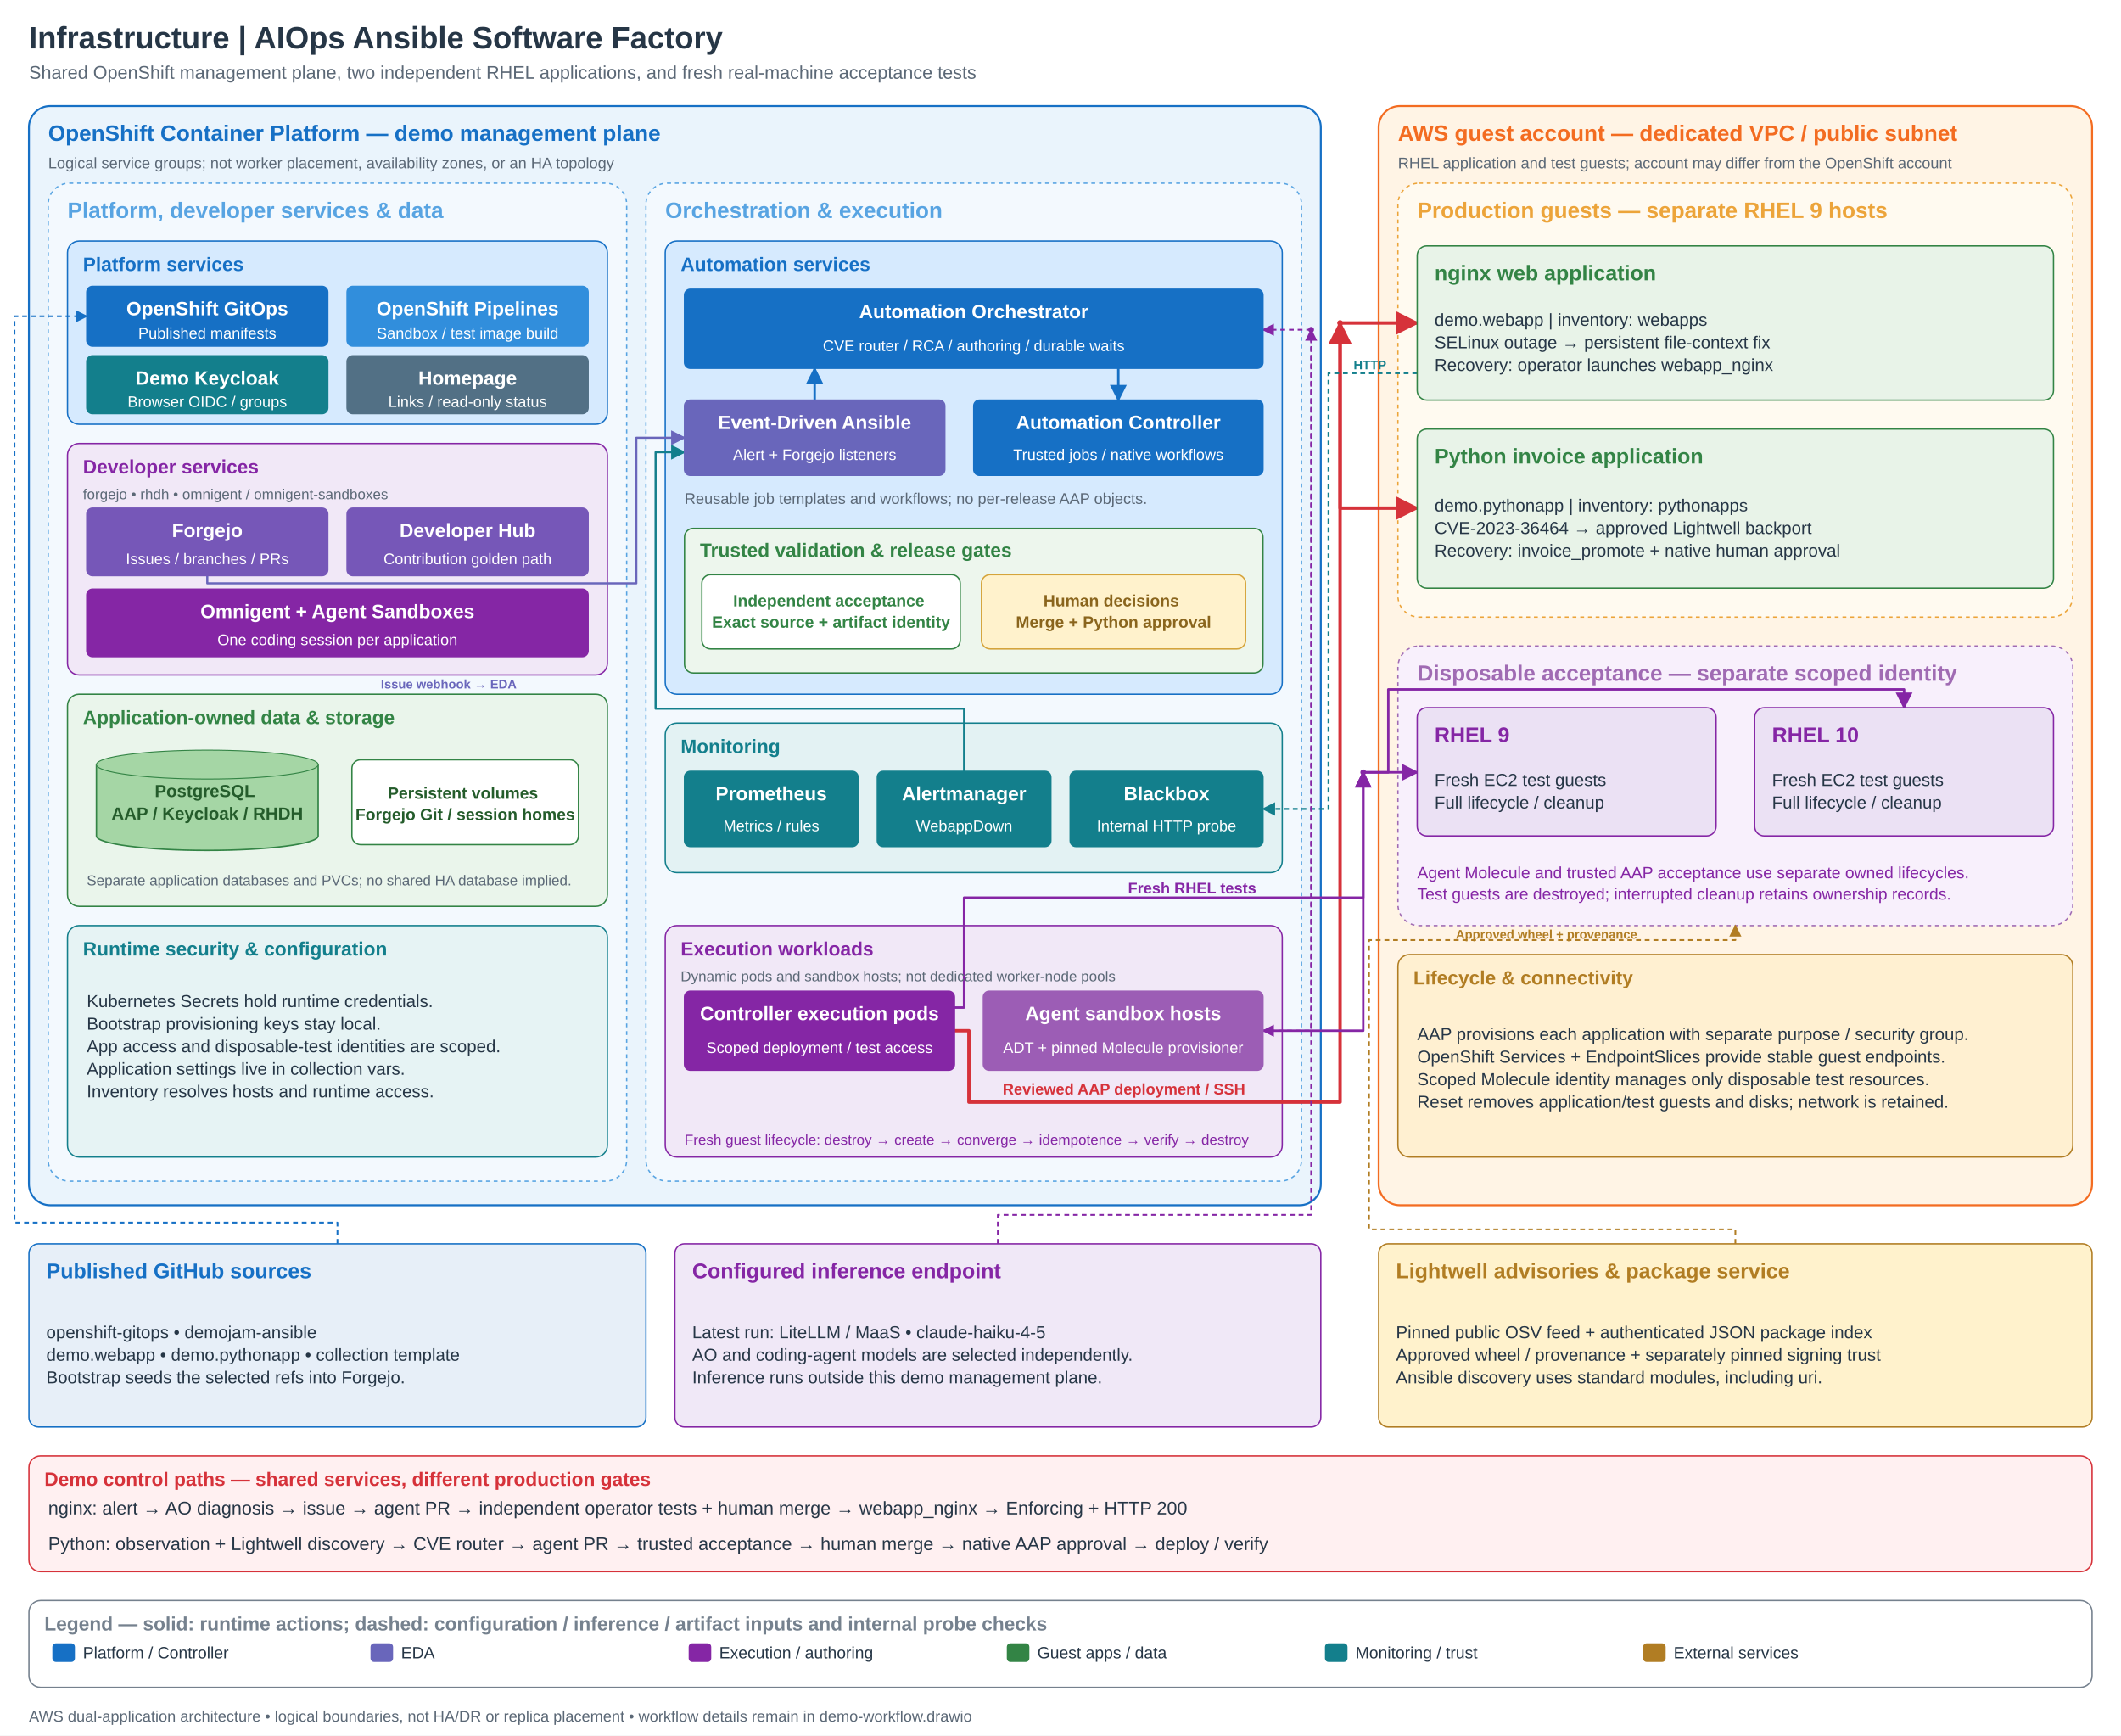
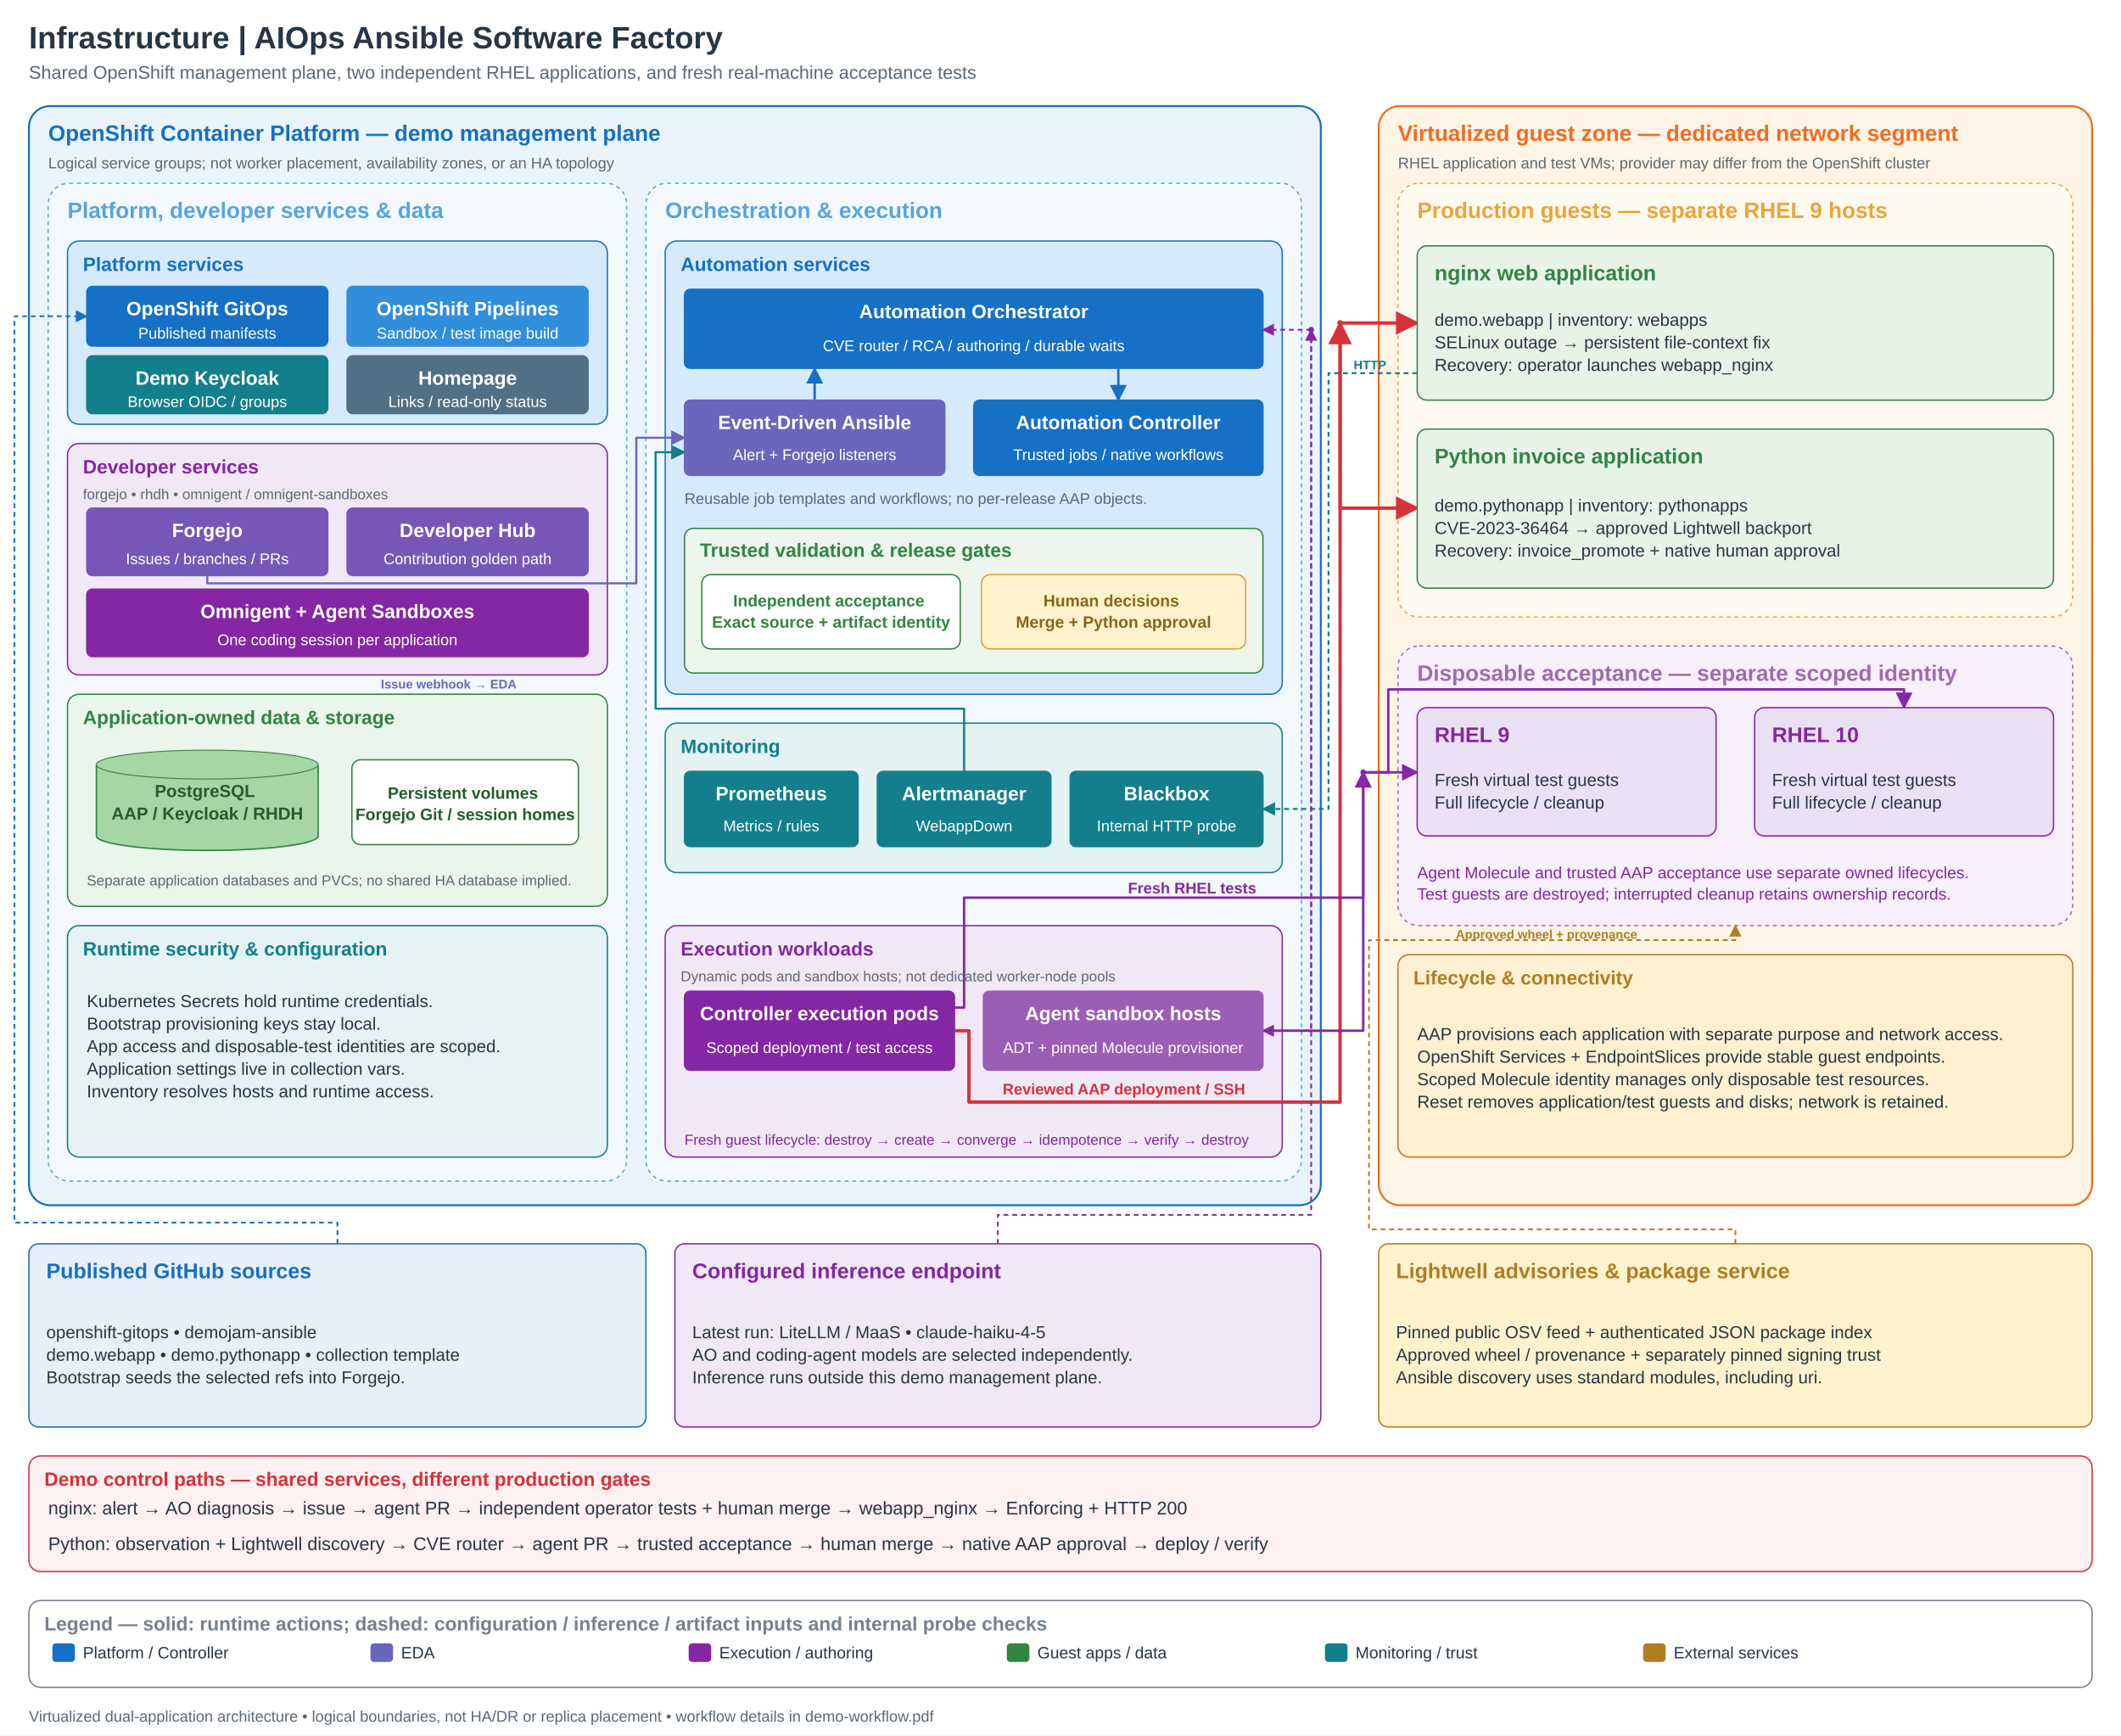
<svg xmlns="http://www.w3.org/2000/svg" aria-labelledby="svg-title svg-description" viewBox="0 0 2200 1800" width="2200" height="1800" role="img">
  <rect width="2200" height="1800" fill="white" />
  <defs>
    <marker id="arrow-B17D23" viewBox="0 0 10 10" refX="9" refY="5" markerWidth="7" markerHeight="7" orient="auto-start-reverse">
      <path d="M 0 0 L 10 5 L 0 10 z" fill="#B17D23" />
    </marker>
    <marker id="arrow-6966BB" viewBox="0 0 10 10" refX="9" refY="5" markerWidth="7" markerHeight="7" orient="auto-start-reverse">
      <path d="M 0 0 L 10 5 L 0 10 z" fill="#6966BB" />
    </marker>
    <marker id="arrow-8526A5" viewBox="0 0 10 10" refX="9" refY="5" markerWidth="7" markerHeight="7" orient="auto-start-reverse">
      <path d="M 0 0 L 10 5 L 0 10 z" fill="#8526A5" />
    </marker>
    <marker id="arrow-137F8C" viewBox="0 0 10 10" refX="9" refY="5" markerWidth="7" markerHeight="7" orient="auto-start-reverse">
      <path d="M 0 0 L 10 5 L 0 10 z" fill="#137F8C" />
    </marker>
    <marker id="arrow-1670C5" viewBox="0 0 10 10" refX="9" refY="5" markerWidth="7" markerHeight="7" orient="auto-start-reverse">
      <path d="M 0 0 L 10 5 L 0 10 z" fill="#1670C5" />
    </marker>
    <marker id="arrow-D6323A" viewBox="0 0 10 10" refX="9" refY="5" markerWidth="7" markerHeight="7" orient="auto-start-reverse">
      <path d="M 0 0 L 10 5 L 0 10 z" fill="#D6323A" />
    </marker>
  </defs>
  <rect x="30" y="110" width="1340" height="1140" rx="22" fill="#EAF4FC" stroke="#1670C5" stroke-width="2" />
  <rect x="1430" y="110" width="740" height="1140" rx="22" fill="#FFF4E5" stroke="#F36C21" stroke-width="2" />
  <rect x="50" y="190" width="600" height="1035" rx="22" fill="#F3F9FE" stroke="#58A4E2" stroke-width="1.4" stroke-dasharray="4 4" />
  <rect x="670" y="190" width="680" height="1035" rx="22" fill="#F3F9FE" stroke="#58A4E2" stroke-width="1.4" stroke-dasharray="4 4" />
  <rect x="70" y="250" width="560" height="190" rx="12" fill="#D6EAFE" stroke="#1670C5" stroke-width="1.4" />
  <rect x="70" y="460" width="560" height="240" rx="12" fill="#F1E8F7" stroke="#8526A5" stroke-width="1.4" />
  <rect x="70" y="720" width="560" height="220" rx="12" fill="#EAF5EB" stroke="#338445" stroke-width="1.4" />
  <rect x="70" y="960" width="560" height="240" rx="12" fill="#E6F3F4" stroke="#137F8C" stroke-width="1.4" />
  <rect x="690" y="250" width="640" height="470" rx="12" fill="#D6EAFE" stroke="#1670C5" stroke-width="1.4" />
  <rect x="690" y="750" width="640" height="155" rx="12" fill="#E3F2F3" stroke="#137F8C" stroke-width="1.4" />
  <rect x="690" y="960" width="640" height="240" rx="12" fill="#F1E8F7" stroke="#8526A5" stroke-width="1.4" />
  <rect x="1450" y="190" width="700" height="450" rx="22" fill="#FFFAF0" stroke="#ECA43A" stroke-width="1.4" stroke-dasharray="4 4" />
  <rect x="1450" y="670" width="700" height="290" rx="22" fill="#F8F0FC" stroke="#A06BB3" stroke-width="1.4" stroke-dasharray="4 4" />
  <rect x="1450" y="990" width="700" height="210" rx="12" fill="#FFF0D1" stroke="#B17D23" stroke-width="1.4" />
  <rect x="30" y="1510" width="2140" height="120" rx="12" fill="#FFF0F1" stroke="#D6323A" stroke-width="1.4" />
  <rect x="30" y="1660" width="2140" height="90" rx="12" fill="#FFFFFF" stroke="#75818E" stroke-width="1.4" />
  <polyline points="845,415 845,382" fill="none" stroke="#1670C5" stroke-width="2.5" stroke-linejoin="round" marker-end="url(#arrow-1670C5)" />
  <polyline points="1160,382 1160,415" fill="none" stroke="#1670C5" stroke-width="2.5" stroke-linejoin="round" marker-end="url(#arrow-1670C5)" />
  <polyline points="215,597 215,605 660,605 660,454 710,454" fill="none" stroke="#6966BB" stroke-width="2.2" stroke-linejoin="round" marker-end="url(#arrow-6966BB)" />
  <polyline points="1000,800 1000,735 680,735 680,469 710,469" fill="none" stroke="#137F8C" stroke-width="2.2" stroke-linejoin="round" marker-end="url(#arrow-137F8C)" />
  <polyline points="990,1069 1005,1069 1005,1143 1390,1143 1390,335" fill="none" stroke="#D6323A" stroke-width="3.5" stroke-linejoin="round" marker-end="url(#arrow-D6323A)" />
  <polyline points="1390,335 1470,335" fill="none" stroke="#D6323A" stroke-width="3.5" stroke-linejoin="round" marker-end="url(#arrow-D6323A)" />
  <polyline points="1390,335 1390,527 1470,527" fill="none" stroke="#D6323A" stroke-width="3.5" stroke-linejoin="round" marker-end="url(#arrow-D6323A)" />
  <polyline points="1470,387 1378,387 1378,839 1310,839" fill="none" stroke="#137F8C" stroke-width="2" stroke-linejoin="round" marker-end="url(#arrow-137F8C)" stroke-dasharray="5 4" />
  <polyline points="1310,1069 1414,1069 1414,801" fill="none" stroke="#8526A5" stroke-width="2.5" stroke-linejoin="round" marker-end="url(#arrow-8526A5)" />
  <polyline points="990,1045 1000,1045 1000,931 1414,931 1414,801" fill="none" stroke="#8526A5" stroke-width="2.5" stroke-linejoin="round" marker-end="url(#arrow-8526A5)" />
  <polyline points="1414,801 1470,801" fill="none" stroke="#8526A5" stroke-width="2.5" stroke-linejoin="round" marker-end="url(#arrow-8526A5)" />
  <polyline points="1414,801 1440,801 1440,715 1975,715 1975,734" fill="none" stroke="#8526A5" stroke-width="2.5" stroke-linejoin="round" marker-end="url(#arrow-8526A5)" />
  <polyline points="350,1290 350,1268 15,1268 15,328 90,328" fill="none" stroke="#1670C5" stroke-width="1.8" stroke-linejoin="round" marker-end="url(#arrow-1670C5)" stroke-dasharray="5 4" />
  <polyline points="1035,1290 1035,1260 1360,1260 1360,342" fill="none" stroke="#8526A5" stroke-width="1.8" stroke-linejoin="round" marker-end="url(#arrow-8526A5)" stroke-dasharray="5 4" />
  <polyline points="1360,342 1310,342" fill="none" stroke="#8526A5" stroke-width="1.8" stroke-linejoin="round" marker-end="url(#arrow-8526A5)" stroke-dasharray="5 4" />
  <polyline points="1360,342 1360,1069 1310,1069" fill="none" stroke="#8526A5" stroke-width="1.8" stroke-linejoin="round" marker-end="url(#arrow-8526A5)" stroke-dasharray="5 4" />
  <polyline points="1800,1290 1800,1275 1420,1275 1420,975 1800,975 1800,960" fill="none" stroke="#B17D23" stroke-width="1.8" stroke-linejoin="round" marker-end="url(#arrow-B17D23)" stroke-dasharray="5 4" />
  <text font-family="Arial, Liberation Sans, DejaVu Sans, sans-serif" font-size="32" font-weight="700" text-anchor="start" x="30" y="50.2" fill="#263646">
    <tspan x="30" dy="0">Infrastructure | AIOps Ansible Software Factory</tspan>
  </text>
  <text font-family="Arial, Liberation Sans, DejaVu Sans, sans-serif" font-size="19" font-weight="400" text-anchor="start" x="30" y="81.65" fill="#5B6876">
    <tspan x="30" dy="0">Shared OpenShift management plane, two independent RHEL applications, and fresh real-machine acceptance tests</tspan>
  </text>
  <text font-family="Arial, Liberation Sans, DejaVu Sans, sans-serif" font-size="23" font-weight="700" text-anchor="start" x="50" y="146.05" fill="#1670C5">
    <tspan x="50" dy="0">OpenShift Container Platform — demo management plane</tspan>
  </text>
  <text font-family="Arial, Liberation Sans, DejaVu Sans, sans-serif" font-size="16" font-weight="400" text-anchor="start" x="50" y="174.6" fill="#5B6876">
    <tspan x="50" dy="0">Logical service groups; not worker placement, availability zones, or an HA topology</tspan>
  </text>
  <text font-family="Arial, Liberation Sans, DejaVu Sans, sans-serif" font-size="23" font-weight="700" text-anchor="start" x="1450" y="146.05" fill="#F36C21">
-     <tspan x="1450" dy="0">AWS guest account — dedicated VPC / public subnet</tspan>
+     <tspan x="1450" dy="0">Virtualized guest zone — dedicated network segment</tspan>
  </text>
  <text font-family="Arial, Liberation Sans, DejaVu Sans, sans-serif" font-size="16" font-weight="400" text-anchor="start" x="1450" y="174.6" fill="#5B6876">
-     <tspan x="1450" dy="0">RHEL application and test guests; account may differ from the OpenShift account</tspan>
+     <tspan x="1450" dy="0">RHEL application and test VMs; provider may differ from the OpenShift cluster</tspan>
  </text>
  <text font-family="Arial, Liberation Sans, DejaVu Sans, sans-serif" font-size="23" font-weight="700" text-anchor="start" x="70" y="226.05" fill="#58A4E2">
    <tspan x="70" dy="0">Platform, developer services &amp; data</tspan>
  </text>
  <text font-family="Arial, Liberation Sans, DejaVu Sans, sans-serif" font-size="23" font-weight="700" text-anchor="start" x="690" y="226.05" fill="#58A4E2">
    <tspan x="690" dy="0">Orchestration &amp; execution</tspan>
  </text>
  <text font-family="Arial, Liberation Sans, DejaVu Sans, sans-serif" font-size="20" font-weight="700" text-anchor="start" x="86" y="281.0" fill="#1670C5">
    <tspan x="86" dy="0">Platform services</tspan>
  </text>
  <rect x="90" y="297" width="250" height="62" rx="6" fill="#1670C5" stroke="#1670C5" stroke-width="1.4" />
  <text font-family="Arial, Liberation Sans, DejaVu Sans, sans-serif" font-size="20" font-weight="700" text-anchor="middle" x="215.0" y="327.0" fill="#FFFFFF">
    <tspan x="215.0" dy="0">OpenShift GitOps</tspan>
  </text>
  <text font-family="Arial, Liberation Sans, DejaVu Sans, sans-serif" font-size="16" font-weight="400" text-anchor="middle" x="215.0" y="351.1" fill="#FFFFFF">
    <tspan x="215.0" dy="0">Published manifests</tspan>
  </text>
  <rect x="360" y="297" width="250" height="62" rx="6" fill="#318EDC" stroke="#318EDC" stroke-width="1.4" />
  <text font-family="Arial, Liberation Sans, DejaVu Sans, sans-serif" font-size="20" font-weight="700" text-anchor="middle" x="485.0" y="327.0" fill="#FFFFFF">
    <tspan x="485.0" dy="0">OpenShift Pipelines</tspan>
  </text>
  <text font-family="Arial, Liberation Sans, DejaVu Sans, sans-serif" font-size="16" font-weight="400" text-anchor="middle" x="485.0" y="351.1" fill="#FFFFFF">
    <tspan x="485.0" dy="0">Sandbox / test image build</tspan>
  </text>
  <rect x="90" y="369" width="250" height="60" rx="6" fill="#137F8C" stroke="#137F8C" stroke-width="1.4" />
  <text font-family="Arial, Liberation Sans, DejaVu Sans, sans-serif" font-size="20" font-weight="700" text-anchor="middle" x="215.0" y="399.0" fill="#FFFFFF">
    <tspan x="215.0" dy="0">Demo Keycloak</tspan>
  </text>
  <text font-family="Arial, Liberation Sans, DejaVu Sans, sans-serif" font-size="16" font-weight="400" text-anchor="middle" x="215.0" y="422.1" fill="#FFFFFF">
    <tspan x="215.0" dy="0">Browser OIDC / groups</tspan>
  </text>
  <rect x="360" y="369" width="250" height="60" rx="6" fill="#527085" stroke="#527085" stroke-width="1.4" />
  <text font-family="Arial, Liberation Sans, DejaVu Sans, sans-serif" font-size="20" font-weight="700" text-anchor="middle" x="485.0" y="399.0" fill="#FFFFFF">
    <tspan x="485.0" dy="0">Homepage</tspan>
  </text>
  <text font-family="Arial, Liberation Sans, DejaVu Sans, sans-serif" font-size="16" font-weight="400" text-anchor="middle" x="485.0" y="422.1" fill="#FFFFFF">
    <tspan x="485.0" dy="0">Links / read-only status</tspan>
  </text>
  <text font-family="Arial, Liberation Sans, DejaVu Sans, sans-serif" font-size="20" font-weight="700" text-anchor="start" x="86" y="491.0" fill="#8526A5">
    <tspan x="86" dy="0">Developer services</tspan>
  </text>
  <text font-family="Arial, Liberation Sans, DejaVu Sans, sans-serif" font-size="15" font-weight="400" text-anchor="start" x="86" y="517.75" fill="#5B6876">
    <tspan x="86" dy="0">forgejo • rhdh • omnigent / omnigent-sandboxes</tspan>
  </text>
  <rect x="90" y="527" width="250" height="70" rx="6" fill="#7657B8" stroke="#7657B8" stroke-width="1.4" />
  <text font-family="Arial, Liberation Sans, DejaVu Sans, sans-serif" font-size="20" font-weight="700" text-anchor="middle" x="215.0" y="557.0" fill="#FFFFFF">
    <tspan x="215.0" dy="0">Forgejo</tspan>
  </text>
  <text font-family="Arial, Liberation Sans, DejaVu Sans, sans-serif" font-size="16" font-weight="400" text-anchor="middle" x="215.0" y="585.1" fill="#FFFFFF">
    <tspan x="215.0" dy="0">Issues / branches / PRs</tspan>
  </text>
  <rect x="360" y="527" width="250" height="70" rx="6" fill="#7657B8" stroke="#7657B8" stroke-width="1.4" />
  <text font-family="Arial, Liberation Sans, DejaVu Sans, sans-serif" font-size="20" font-weight="700" text-anchor="middle" x="485.0" y="557.0" fill="#FFFFFF">
    <tspan x="485.0" dy="0">Developer Hub</tspan>
  </text>
  <text font-family="Arial, Liberation Sans, DejaVu Sans, sans-serif" font-size="16" font-weight="400" text-anchor="middle" x="485.0" y="585.1" fill="#FFFFFF">
    <tspan x="485.0" dy="0">Contribution golden path</tspan>
  </text>
  <rect x="90" y="611" width="520" height="70" rx="6" fill="#8526A5" stroke="#8526A5" stroke-width="1.4" />
  <text font-family="Arial, Liberation Sans, DejaVu Sans, sans-serif" font-size="20" font-weight="700" text-anchor="middle" x="350.0" y="641.0" fill="#FFFFFF">
    <tspan x="350.0" dy="0">Omnigent + Agent Sandboxes</tspan>
  </text>
  <text font-family="Arial, Liberation Sans, DejaVu Sans, sans-serif" font-size="16" font-weight="400" text-anchor="middle" x="350.0" y="669.1" fill="#FFFFFF">
    <tspan x="350.0" dy="0">One coding session per application</tspan>
  </text>
  <text font-family="Arial, Liberation Sans, DejaVu Sans, sans-serif" font-size="20" font-weight="700" text-anchor="start" x="86" y="751.0" fill="#338445">
    <tspan x="86" dy="0">Application-owned data &amp; storage</tspan>
  </text>
  <path stroke-width="1.5" d="M 100 793 v 74 a 115.0 15 0 0 0 230 0 v -74" fill="#A5D6A5" stroke="#338445" />
  <ellipse cx="215.0" cy="793" rx="115.0" ry="15" fill="#A5D6A5" stroke="#338445" />
  <text font-family="Arial, Liberation Sans, DejaVu Sans, sans-serif" font-size="18" font-weight="700" text-anchor="middle" x="215.0" y="826.6" fill="#245C2B">
    <tspan x="215.0" dy="0">PostgreSQL</tspan>
    <tspan x="215.0" dy="23.4">AAP / Keycloak / RHDH</tspan>
  </text>
  <rect x="365" y="788" width="235" height="88" rx="9" fill="#FFFFFF" stroke="#338445" stroke-width="1.4" />
  <text font-family="Arial, Liberation Sans, DejaVu Sans, sans-serif" font-size="17" font-weight="700" text-anchor="middle" x="482.5" y="828.4" fill="#245C2B">
    <tspan x="482.5" dy="0">Persistent volumes</tspan>
    <tspan x="482.5" dy="22.1">Forgejo Git / session homes</tspan>
  </text>
  <text font-family="Arial, Liberation Sans, DejaVu Sans, sans-serif" font-size="15" font-weight="400" text-anchor="start" x="90" y="918.25" fill="#5B6876">
    <tspan x="90" dy="0">Separate application databases and PVCs; no shared HA database implied.</tspan>
  </text>
  <text font-family="Arial, Liberation Sans, DejaVu Sans, sans-serif" font-size="20" font-weight="700" text-anchor="start" x="86" y="991.0" fill="#137F8C">
    <tspan x="86" dy="0">Runtime security &amp; configuration</tspan>
  </text>
  <text font-family="Arial, Liberation Sans, DejaVu Sans, sans-serif" font-size="18" font-weight="400" text-anchor="start" x="90" y="1044.5" fill="#263646">
    <tspan x="90" dy="0">Kubernetes Secrets hold runtime credentials.</tspan>
    <tspan x="90" dy="23.4">Bootstrap provisioning keys stay local.</tspan>
    <tspan x="90" dy="23.4">App access and disposable-test identities are scoped.</tspan>
    <tspan x="90" dy="23.4">Application settings live in collection vars.</tspan>
    <tspan x="90" dy="23.4">Inventory resolves hosts and runtime access.</tspan>
  </text>
  <text font-family="Arial, Liberation Sans, DejaVu Sans, sans-serif" font-size="20" font-weight="700" text-anchor="start" x="706" y="281.0" fill="#1670C5">
    <tspan x="706" dy="0">Automation services</tspan>
  </text>
  <rect x="710" y="300" width="600" height="82" rx="6" fill="#1670C5" stroke="#1670C5" stroke-width="1.4" />
  <text font-family="Arial, Liberation Sans, DejaVu Sans, sans-serif" font-size="20" font-weight="700" text-anchor="middle" x="1010.0" y="330.0" fill="#FFFFFF">
    <tspan x="1010.0" dy="0">Automation Orchestrator</tspan>
  </text>
  <text font-family="Arial, Liberation Sans, DejaVu Sans, sans-serif" font-size="16" font-weight="400" text-anchor="middle" x="1010.0" y="364.1" fill="#FFFFFF">
    <tspan x="1010.0" dy="0">CVE router / RCA / authoring / durable waits</tspan>
  </text>
  <rect x="710" y="415" width="270" height="78" rx="6" fill="#6966BB" stroke="#6966BB" stroke-width="1.4" />
  <text font-family="Arial, Liberation Sans, DejaVu Sans, sans-serif" font-size="20" font-weight="700" text-anchor="middle" x="845.0" y="445.0" fill="#FFFFFF">
    <tspan x="845.0" dy="0">Event-Driven Ansible</tspan>
  </text>
  <text font-family="Arial, Liberation Sans, DejaVu Sans, sans-serif" font-size="16" font-weight="400" text-anchor="middle" x="845.0" y="477.1" fill="#FFFFFF">
    <tspan x="845.0" dy="0">Alert + Forgejo listeners</tspan>
  </text>
  <rect x="1010" y="415" width="300" height="78" rx="6" fill="#1670C5" stroke="#1670C5" stroke-width="1.4" />
  <text font-family="Arial, Liberation Sans, DejaVu Sans, sans-serif" font-size="20" font-weight="700" text-anchor="middle" x="1160.0" y="445.0" fill="#FFFFFF">
    <tspan x="1160.0" dy="0">Automation Controller</tspan>
  </text>
  <text font-family="Arial, Liberation Sans, DejaVu Sans, sans-serif" font-size="16" font-weight="400" text-anchor="middle" x="1160.0" y="477.1" fill="#FFFFFF">
    <tspan x="1160.0" dy="0">Trusted jobs / native workflows</tspan>
  </text>
  <text font-family="Arial, Liberation Sans, DejaVu Sans, sans-serif" font-size="16" font-weight="400" text-anchor="start" x="710" y="522.6" fill="#5B6876">
    <tspan x="710" dy="0">Reusable job templates and workflows; no per-release AAP objects.</tspan>
  </text>
  <rect x="710" y="548" width="600" height="150" rx="9" fill="#EDF6ED" stroke="#338445" stroke-width="1.4" />
  <text font-family="Arial, Liberation Sans, DejaVu Sans, sans-serif" font-size="20" font-weight="700" text-anchor="start" x="726" y="577.5" fill="#338445">
    <tspan x="726" dy="0">Trusted validation &amp; release gates</tspan>
  </text>
  <rect x="728" y="596" width="268" height="77" rx="9" fill="#FFFFFF" stroke="#338445" stroke-width="1.4" />
  <text font-family="Arial, Liberation Sans, DejaVu Sans, sans-serif" font-size="17" font-weight="700" text-anchor="middle" x="862.0" y="628.9" fill="#338445">
    <tspan x="862.0" dy="0">Independent acceptance</tspan>
    <tspan x="862.0" dy="22.1">Exact source + artifact identity</tspan>
  </text>
  <rect x="1018" y="596" width="274" height="77" rx="9" fill="#FFF2CC" stroke="#D5A43B" stroke-width="1.4" />
  <text font-family="Arial, Liberation Sans, DejaVu Sans, sans-serif" font-size="17" font-weight="700" text-anchor="middle" x="1155.0" y="628.9" fill="#8A651D">
    <tspan x="1155.0" dy="0">Human decisions</tspan>
    <tspan x="1155.0" dy="22.1">Merge + Python approval</tspan>
  </text>
  <text font-family="Arial, Liberation Sans, DejaVu Sans, sans-serif" font-size="20" font-weight="700" text-anchor="start" x="706" y="781.0" fill="#137F8C">
    <tspan x="706" dy="0">Monitoring</tspan>
  </text>
  <rect x="710" y="800" width="180" height="78" rx="6" fill="#137F8C" stroke="#137F8C" stroke-width="1.4" />
  <text font-family="Arial, Liberation Sans, DejaVu Sans, sans-serif" font-size="20" font-weight="700" text-anchor="middle" x="800.0" y="830.0" fill="#FFFFFF">
    <tspan x="800.0" dy="0">Prometheus</tspan>
  </text>
  <text font-family="Arial, Liberation Sans, DejaVu Sans, sans-serif" font-size="16" font-weight="400" text-anchor="middle" x="800.0" y="862.1" fill="#FFFFFF">
    <tspan x="800.0" dy="0">Metrics / rules</tspan>
  </text>
  <rect x="910" y="800" width="180" height="78" rx="6" fill="#137F8C" stroke="#137F8C" stroke-width="1.4" />
  <text font-family="Arial, Liberation Sans, DejaVu Sans, sans-serif" font-size="20" font-weight="700" text-anchor="middle" x="1000.0" y="830.0" fill="#FFFFFF">
    <tspan x="1000.0" dy="0">Alertmanager</tspan>
  </text>
  <text font-family="Arial, Liberation Sans, DejaVu Sans, sans-serif" font-size="16" font-weight="400" text-anchor="middle" x="1000.0" y="862.1" fill="#FFFFFF">
    <tspan x="1000.0" dy="0">WebappDown</tspan>
  </text>
  <rect x="1110" y="800" width="200" height="78" rx="6" fill="#137F8C" stroke="#137F8C" stroke-width="1.4" />
  <text font-family="Arial, Liberation Sans, DejaVu Sans, sans-serif" font-size="20" font-weight="700" text-anchor="middle" x="1210.0" y="830.0" fill="#FFFFFF">
    <tspan x="1210.0" dy="0">Blackbox</tspan>
  </text>
  <text font-family="Arial, Liberation Sans, DejaVu Sans, sans-serif" font-size="16" font-weight="400" text-anchor="middle" x="1210.0" y="862.1" fill="#FFFFFF">
    <tspan x="1210.0" dy="0">Internal HTTP probe</tspan>
  </text>
  <text font-family="Arial, Liberation Sans, DejaVu Sans, sans-serif" font-size="20" font-weight="700" text-anchor="start" x="706" y="991.0" fill="#8526A5">
    <tspan x="706" dy="0">Execution workloads</tspan>
  </text>
  <text font-family="Arial, Liberation Sans, DejaVu Sans, sans-serif" font-size="15" font-weight="400" text-anchor="start" x="706" y="1017.75" fill="#5B6876">
    <tspan x="706" dy="0">Dynamic pods and sandbox hosts; not dedicated worker-node pools</tspan>
  </text>
  <rect x="710" y="1028" width="280" height="82" rx="6" fill="#8526A5" stroke="#8526A5" stroke-width="1.4" />
  <text font-family="Arial, Liberation Sans, DejaVu Sans, sans-serif" font-size="20" font-weight="700" text-anchor="middle" x="850.0" y="1058.0" fill="#FFFFFF">
    <tspan x="850.0" dy="0">Controller execution pods</tspan>
  </text>
  <text font-family="Arial, Liberation Sans, DejaVu Sans, sans-serif" font-size="16" font-weight="400" text-anchor="middle" x="850.0" y="1092.1" fill="#FFFFFF">
    <tspan x="850.0" dy="0">Scoped deployment / test access</tspan>
  </text>
  <rect x="1020" y="1028" width="290" height="82" rx="6" fill="#9C5DB5" stroke="#9C5DB5" stroke-width="1.4" />
  <text font-family="Arial, Liberation Sans, DejaVu Sans, sans-serif" font-size="20" font-weight="700" text-anchor="middle" x="1165.0" y="1058.0" fill="#FFFFFF">
    <tspan x="1165.0" dy="0">Agent sandbox hosts</tspan>
  </text>
  <text font-family="Arial, Liberation Sans, DejaVu Sans, sans-serif" font-size="16" font-weight="400" text-anchor="middle" x="1165.0" y="1092.1" fill="#FFFFFF">
    <tspan x="1165.0" dy="0">ADT + pinned Molecule provisioner</tspan>
  </text>
  <text font-family="Arial, Liberation Sans, DejaVu Sans, sans-serif" font-size="15" font-weight="400" text-anchor="start" x="710" y="1187.25" fill="#8526A5">
    <tspan x="710" dy="0">Fresh guest lifecycle: destroy → create → converge → idempotence → verify → destroy</tspan>
  </text>
  <text font-family="Arial, Liberation Sans, DejaVu Sans, sans-serif" font-size="23" font-weight="700" text-anchor="start" x="1470" y="226.05" fill="#ECA43A">
    <tspan x="1470" dy="0">Production guests — separate RHEL 9 hosts</tspan>
  </text>
  <rect x="1470" y="255" width="660" height="160" rx="10" fill="#E8F3E8" stroke="#338445" stroke-width="1.4" />
  <text font-family="Arial, Liberation Sans, DejaVu Sans, sans-serif" font-size="22" font-weight="700" text-anchor="start" x="1488" y="290.7" fill="#338445">
    <tspan x="1488" dy="0">nginx web application</tspan>
  </text>
  <text font-family="Arial, Liberation Sans, DejaVu Sans, sans-serif" font-size="18" font-weight="400" text-anchor="start" x="1488" y="337.9" fill="#263646">
    <tspan x="1488" dy="0">demo.webapp  |  inventory: webapps</tspan>
    <tspan x="1488" dy="23.4">SELinux outage → persistent file-context fix</tspan>
    <tspan x="1488" dy="23.4">Recovery: operator launches webapp_nginx</tspan>
  </text>
  <rect x="1470" y="445" width="660" height="165" rx="10" fill="#E8F3E8" stroke="#338445" stroke-width="1.4" />
  <text font-family="Arial, Liberation Sans, DejaVu Sans, sans-serif" font-size="22" font-weight="700" text-anchor="start" x="1488" y="480.7" fill="#338445">
    <tspan x="1488" dy="0">Python invoice application</tspan>
  </text>
  <text font-family="Arial, Liberation Sans, DejaVu Sans, sans-serif" font-size="18" font-weight="400" text-anchor="start" x="1488" y="530.4" fill="#263646">
    <tspan x="1488" dy="0">demo.pythonapp  |  inventory: pythonapps</tspan>
    <tspan x="1488" dy="23.4">CVE-2023-36464 → approved Lightwell backport</tspan>
    <tspan x="1488" dy="23.4">Recovery: invoice_promote + native human approval</tspan>
  </text>
  <text font-family="Arial, Liberation Sans, DejaVu Sans, sans-serif" font-size="23" font-weight="700" text-anchor="start" x="1470" y="706.05" fill="#A06BB3">
    <tspan x="1470" dy="0">Disposable acceptance — separate scoped identity</tspan>
  </text>
  <rect x="1470" y="734" width="310" height="133" rx="10" fill="#EBE1F4" stroke="#8526A5" stroke-width="1.4" />
  <text font-family="Arial, Liberation Sans, DejaVu Sans, sans-serif" font-size="22" font-weight="700" text-anchor="start" x="1488" y="769.7" fill="#8526A5">
    <tspan x="1488" dy="0">RHEL 9</tspan>
  </text>
  <text font-family="Arial, Liberation Sans, DejaVu Sans, sans-serif" font-size="18" font-weight="400" text-anchor="start" x="1488" y="815.1" fill="#263646">
-     <tspan x="1488" dy="0">Fresh EC2 test guests</tspan>
+     <tspan x="1488" dy="0">Fresh virtual test guests</tspan>
    <tspan x="1488" dy="23.4">Full lifecycle / cleanup</tspan>
  </text>
  <rect x="1820" y="734" width="310" height="133" rx="10" fill="#EBE1F4" stroke="#8526A5" stroke-width="1.4" />
  <text font-family="Arial, Liberation Sans, DejaVu Sans, sans-serif" font-size="22" font-weight="700" text-anchor="start" x="1838" y="769.7" fill="#8526A5">
    <tspan x="1838" dy="0">RHEL 10</tspan>
  </text>
  <text font-family="Arial, Liberation Sans, DejaVu Sans, sans-serif" font-size="18" font-weight="400" text-anchor="start" x="1838" y="815.1" fill="#263646">
-     <tspan x="1838" dy="0">Fresh EC2 test guests</tspan>
+     <tspan x="1838" dy="0">Fresh virtual test guests</tspan>
    <tspan x="1838" dy="23.4">Full lifecycle / cleanup</tspan>
  </text>
  <text font-family="Arial, Liberation Sans, DejaVu Sans, sans-serif" font-size="17" font-weight="400" text-anchor="start" x="1470" y="910.9" fill="#8526A5">
    <tspan x="1470" dy="0">Agent Molecule and trusted AAP acceptance use separate owned lifecycles.</tspan>
    <tspan x="1470" dy="22.1">Test guests are destroyed; interrupted cleanup retains ownership records.</tspan>
  </text>
  <text font-family="Arial, Liberation Sans, DejaVu Sans, sans-serif" font-size="20" font-weight="700" text-anchor="start" x="1466" y="1021.0" fill="#B17D23">
    <tspan x="1466" dy="0">Lifecycle &amp; connectivity</tspan>
  </text>
  <text font-family="Arial, Liberation Sans, DejaVu Sans, sans-serif" font-size="18" font-weight="400" text-anchor="start" x="1470" y="1078.7" fill="#263646">
-     <tspan x="1470" dy="0">AAP provisions each application with separate purpose / security group.</tspan>
+     <tspan x="1470" dy="0">AAP provisions each application with separate purpose and network access.</tspan>
    <tspan x="1470" dy="23.4">OpenShift Services + EndpointSlices provide stable guest endpoints.</tspan>
    <tspan x="1470" dy="23.4">Scoped Molecule identity manages only disposable test resources.</tspan>
    <tspan x="1470" dy="23.4">Reset removes application/test guests and disks; network is retained.</tspan>
  </text>
  <rect x="30" y="1290" width="640" height="190" rx="10" fill="#E7EFF8" stroke="#1670C5" stroke-width="1.4" />
  <text font-family="Arial, Liberation Sans, DejaVu Sans, sans-serif" font-size="22" font-weight="700" text-anchor="start" x="48" y="1325.7" fill="#1670C5">
    <tspan x="48" dy="0">Published GitHub sources</tspan>
  </text>
  <text font-family="Arial, Liberation Sans, DejaVu Sans, sans-serif" font-size="18" font-weight="400" text-anchor="start" x="48" y="1387.9" fill="#263646">
    <tspan x="48" dy="0">openshift-gitops  •  demojam-ansible</tspan>
    <tspan x="48" dy="23.4">demo.webapp  •  demo.pythonapp  •  collection template</tspan>
    <tspan x="48" dy="23.4">Bootstrap seeds the selected refs into Forgejo.</tspan>
  </text>
  <rect x="700" y="1290" width="670" height="190" rx="10" fill="#F0E8F7" stroke="#8526A5" stroke-width="1.4" />
  <text font-family="Arial, Liberation Sans, DejaVu Sans, sans-serif" font-size="22" font-weight="700" text-anchor="start" x="718" y="1325.7" fill="#8526A5">
    <tspan x="718" dy="0">Configured inference endpoint</tspan>
  </text>
  <text font-family="Arial, Liberation Sans, DejaVu Sans, sans-serif" font-size="18" font-weight="400" text-anchor="start" x="718" y="1387.9" fill="#263646">
    <tspan x="718" dy="0">Latest run: LiteLLM / MaaS  •  claude-haiku-4-5</tspan>
    <tspan x="718" dy="23.4">AO and coding-agent models are selected independently.</tspan>
    <tspan x="718" dy="23.4">Inference runs outside this demo management plane.</tspan>
  </text>
  <rect x="1430" y="1290" width="740" height="190" rx="10" fill="#FFF2CC" stroke="#B17D23" stroke-width="1.4" />
  <text font-family="Arial, Liberation Sans, DejaVu Sans, sans-serif" font-size="22" font-weight="700" text-anchor="start" x="1448" y="1325.7" fill="#B17D23">
    <tspan x="1448" dy="0">Lightwell advisories &amp; package service</tspan>
  </text>
  <text font-family="Arial, Liberation Sans, DejaVu Sans, sans-serif" font-size="18" font-weight="400" text-anchor="start" x="1448" y="1387.9" fill="#263646">
    <tspan x="1448" dy="0">Pinned public OSV feed + authenticated JSON package index</tspan>
    <tspan x="1448" dy="23.4">Approved wheel / provenance + separately pinned signing trust</tspan>
    <tspan x="1448" dy="23.4">Ansible discovery uses standard modules, including uri.</tspan>
  </text>
  <text font-family="Arial, Liberation Sans, DejaVu Sans, sans-serif" font-size="13" font-weight="700" text-anchor="start" x="395" y="714.05" fill="#6966BB">
    <tspan x="395" dy="0">Issue webhook → EDA</tspan>
  </text>
  <circle cx="1390" cy="335" r="3" fill="#D6323A" />
  <text font-family="Arial, Liberation Sans, DejaVu Sans, sans-serif" font-size="16" font-weight="700" text-anchor="start" x="1040" y="1135.1" fill="#D6323A">
    <tspan x="1040" dy="0">Reviewed AAP deployment / SSH</tspan>
  </text>
  <text font-family="Arial, Liberation Sans, DejaVu Sans, sans-serif" font-size="13" font-weight="700" text-anchor="start" x="1404" y="383.05" fill="#137F8C">
    <tspan x="1404" dy="0">HTTP</tspan>
  </text>
  <circle cx="1414" cy="801" r="3" fill="#8526A5" />
  <text font-family="Arial, Liberation Sans, DejaVu Sans, sans-serif" font-size="16" font-weight="700" text-anchor="start" x="1170" y="926.6" fill="#8526A5">
    <tspan x="1170" dy="0">Fresh RHEL tests</tspan>
  </text>
  <circle cx="1360" cy="342" r="3" fill="#8526A5" />
  <text font-family="Arial, Liberation Sans, DejaVu Sans, sans-serif" font-size="13" font-weight="700" text-anchor="start" x="1510" y="973.55" fill="#B17D23">
    <tspan x="1510" dy="0">Approved wheel + provenance</tspan>
  </text>
  <text font-family="Arial, Liberation Sans, DejaVu Sans, sans-serif" font-size="20" font-weight="700" text-anchor="start" x="46" y="1541.0" fill="#D6323A">
    <tspan x="46" dy="0">Demo control paths — shared services, different production gates</tspan>
  </text>
  <text font-family="Arial, Liberation Sans, DejaVu Sans, sans-serif" font-size="19" font-weight="400" text-anchor="start" x="50" y="1570.65" fill="#263646">
    <tspan x="50" dy="0">nginx: alert → AO diagnosis → issue → agent PR → independent operator tests + human merge → webapp_nginx → Enforcing + HTTP 200</tspan>
  </text>
  <text font-family="Arial, Liberation Sans, DejaVu Sans, sans-serif" font-size="19" font-weight="400" text-anchor="start" x="50" y="1607.65" fill="#263646">
    <tspan x="50" dy="0">Python: observation + Lightwell discovery → CVE router → agent PR → trusted acceptance → human merge → native AAP approval → deploy / verify</tspan>
  </text>
  <text font-family="Arial, Liberation Sans, DejaVu Sans, sans-serif" font-size="20" font-weight="700" text-anchor="start" x="46" y="1691.0" fill="#75818E">
    <tspan x="46" dy="0">Legend — solid: runtime actions; dashed: configuration / inference / artifact inputs and internal probe checks</tspan>
  </text>
  <rect x="55" y="1705" width="22" height="18" rx="3" fill="#1670C5" stroke="#1670C5" stroke-width="1.4" />
  <text font-family="Arial, Liberation Sans, DejaVu Sans, sans-serif" font-size="17" font-weight="400" text-anchor="start" x="86" y="1719.95" fill="#263646">
    <tspan x="86" dy="0">Platform / Controller</tspan>
  </text>
  <rect x="385" y="1705" width="22" height="18" rx="3" fill="#6966BB" stroke="#6966BB" stroke-width="1.4" />
  <text font-family="Arial, Liberation Sans, DejaVu Sans, sans-serif" font-size="17" font-weight="400" text-anchor="start" x="416" y="1719.95" fill="#263646">
    <tspan x="416" dy="0">EDA</tspan>
  </text>
  <rect x="715" y="1705" width="22" height="18" rx="3" fill="#8526A5" stroke="#8526A5" stroke-width="1.4" />
  <text font-family="Arial, Liberation Sans, DejaVu Sans, sans-serif" font-size="17" font-weight="400" text-anchor="start" x="746" y="1719.95" fill="#263646">
    <tspan x="746" dy="0">Execution / authoring</tspan>
  </text>
  <rect x="1045" y="1705" width="22" height="18" rx="3" fill="#338445" stroke="#338445" stroke-width="1.4" />
  <text font-family="Arial, Liberation Sans, DejaVu Sans, sans-serif" font-size="17" font-weight="400" text-anchor="start" x="1076" y="1719.95" fill="#263646">
    <tspan x="1076" dy="0">Guest apps / data</tspan>
  </text>
  <rect x="1375" y="1705" width="22" height="18" rx="3" fill="#137F8C" stroke="#137F8C" stroke-width="1.4" />
  <text font-family="Arial, Liberation Sans, DejaVu Sans, sans-serif" font-size="17" font-weight="400" text-anchor="start" x="1406" y="1719.95" fill="#263646">
    <tspan x="1406" dy="0">Monitoring / trust</tspan>
  </text>
  <rect x="1705" y="1705" width="22" height="18" rx="3" fill="#B17D23" stroke="#B17D23" stroke-width="1.4" />
  <text font-family="Arial, Liberation Sans, DejaVu Sans, sans-serif" font-size="17" font-weight="400" text-anchor="start" x="1736" y="1719.95" fill="#263646">
    <tspan x="1736" dy="0">External services</tspan>
  </text>
  <text font-family="Arial, Liberation Sans, DejaVu Sans, sans-serif" font-size="16" font-weight="400" text-anchor="start" x="30" y="1785.6" fill="#5B6876">
-     <tspan x="30" dy="0">AWS dual-application architecture • logical boundaries, not HA/DR or replica placement • workflow details remain in demo-workflow.drawio</tspan>
+     <tspan x="30" dy="0">Virtualized dual-application architecture • logical boundaries, not HA/DR or replica placement • workflow details in demo-workflow.pdf</tspan>
  </text>
</svg>
